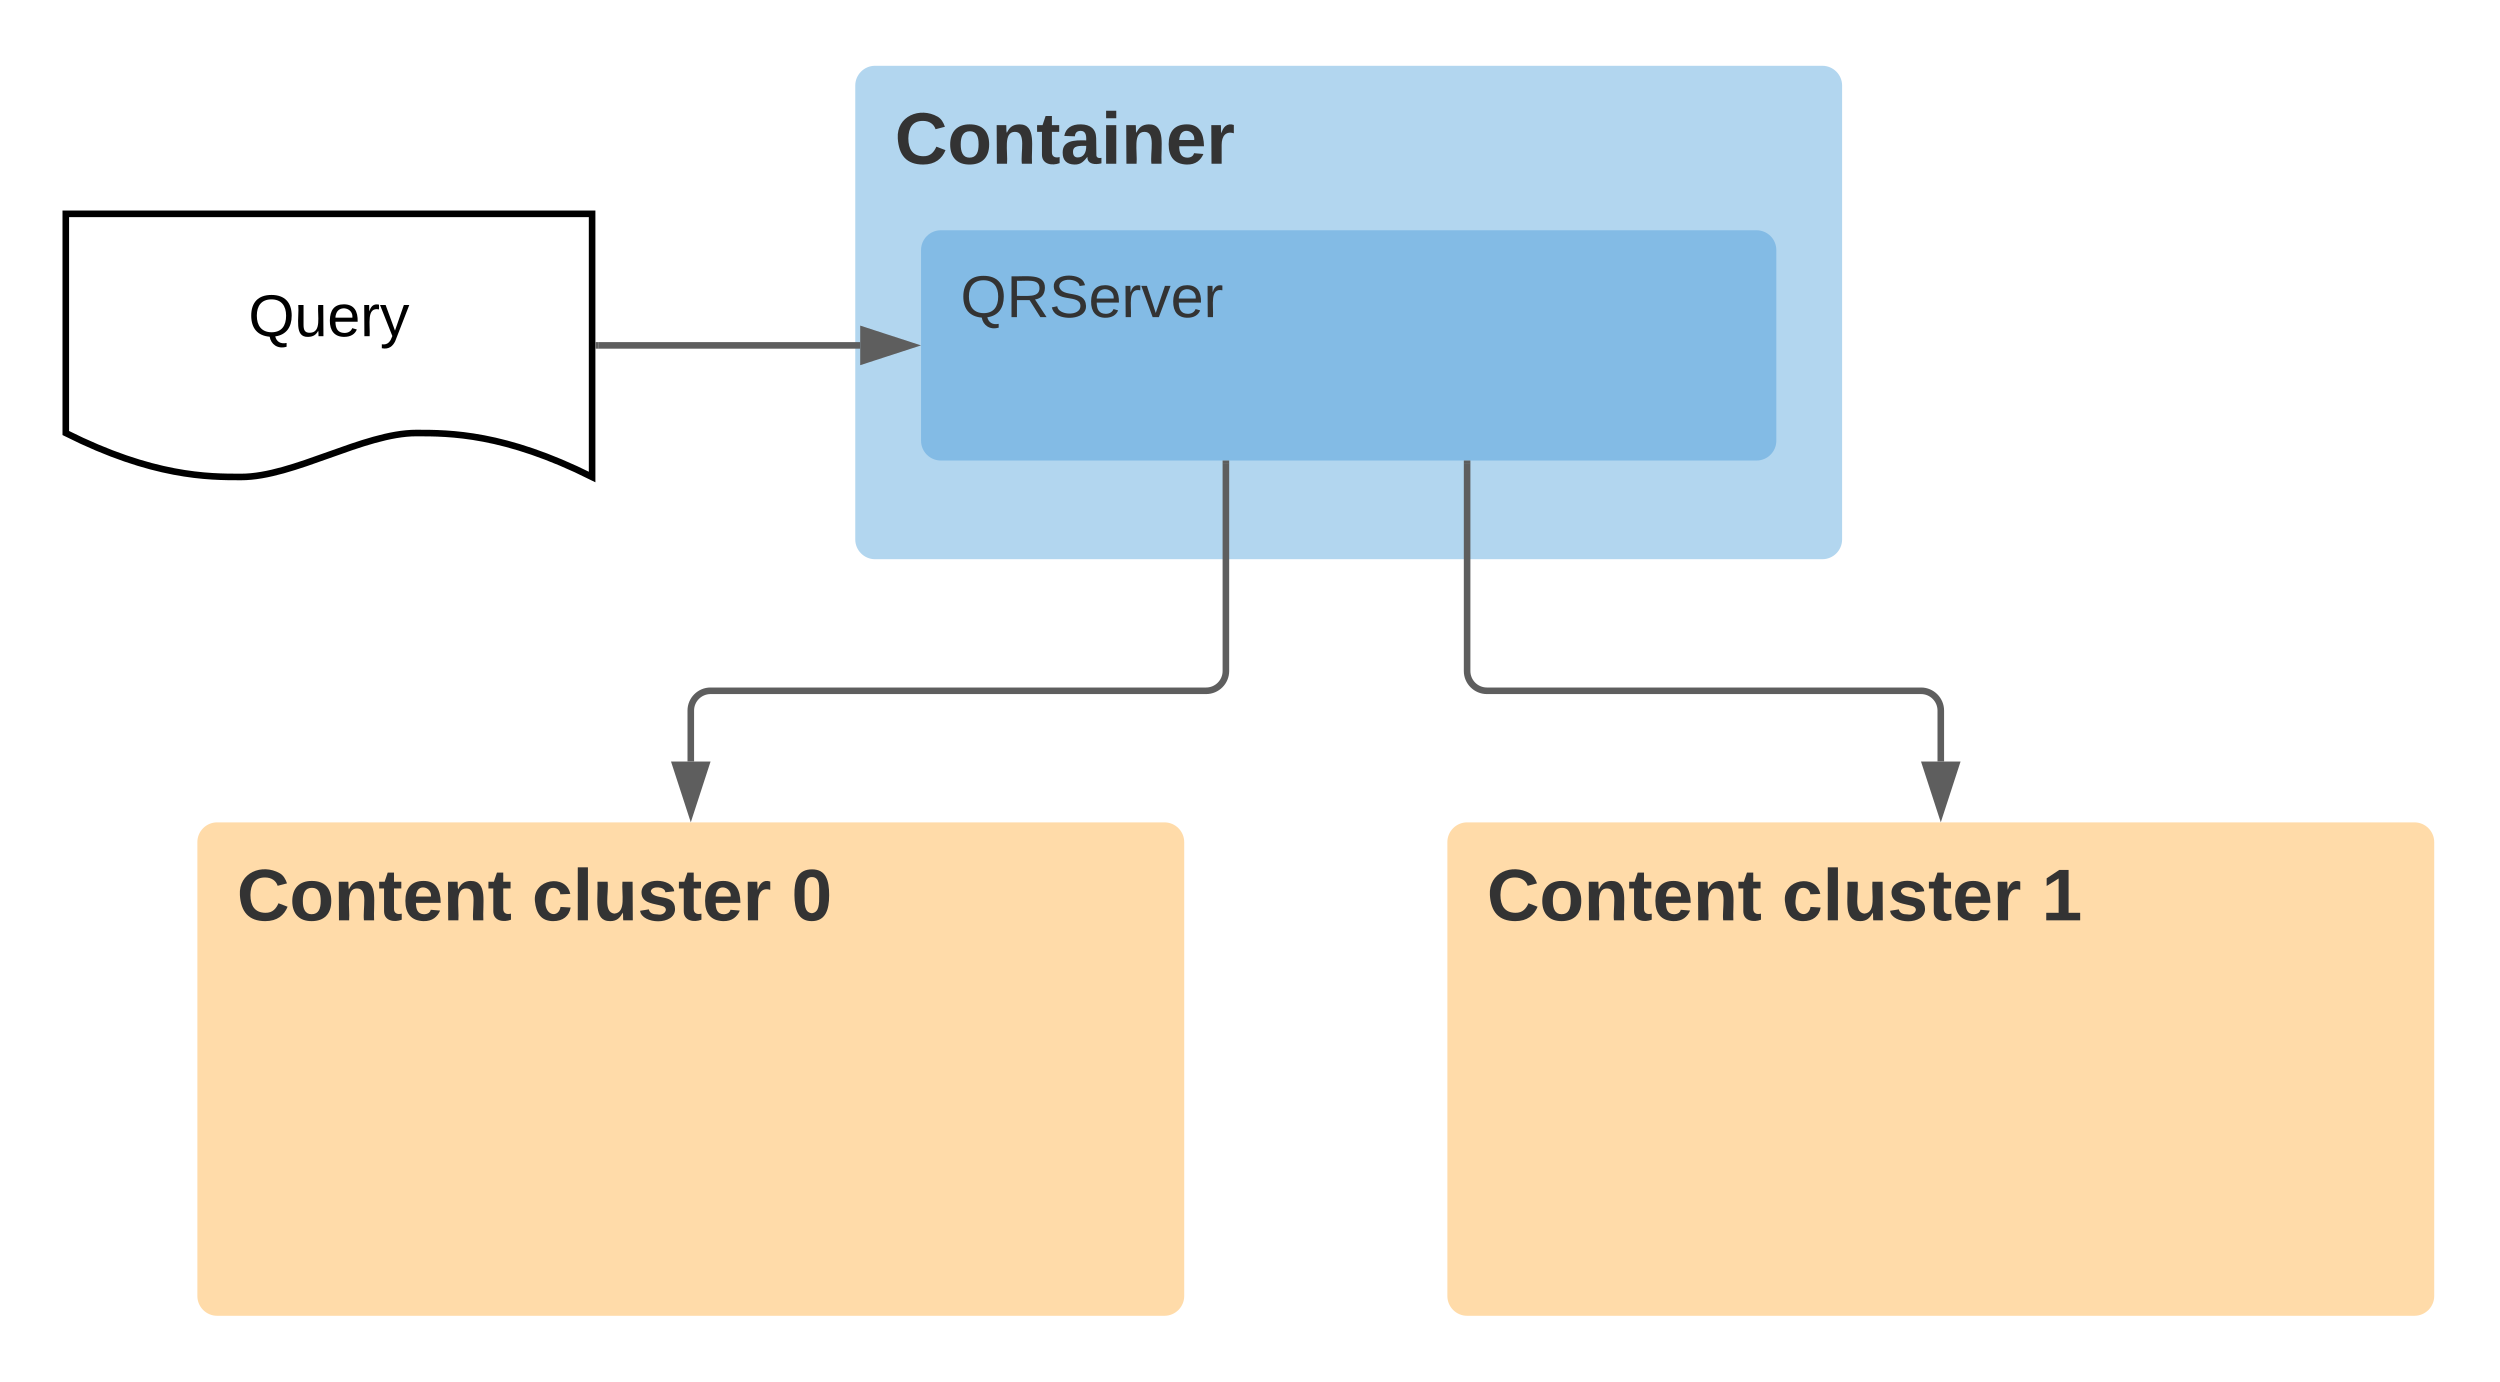
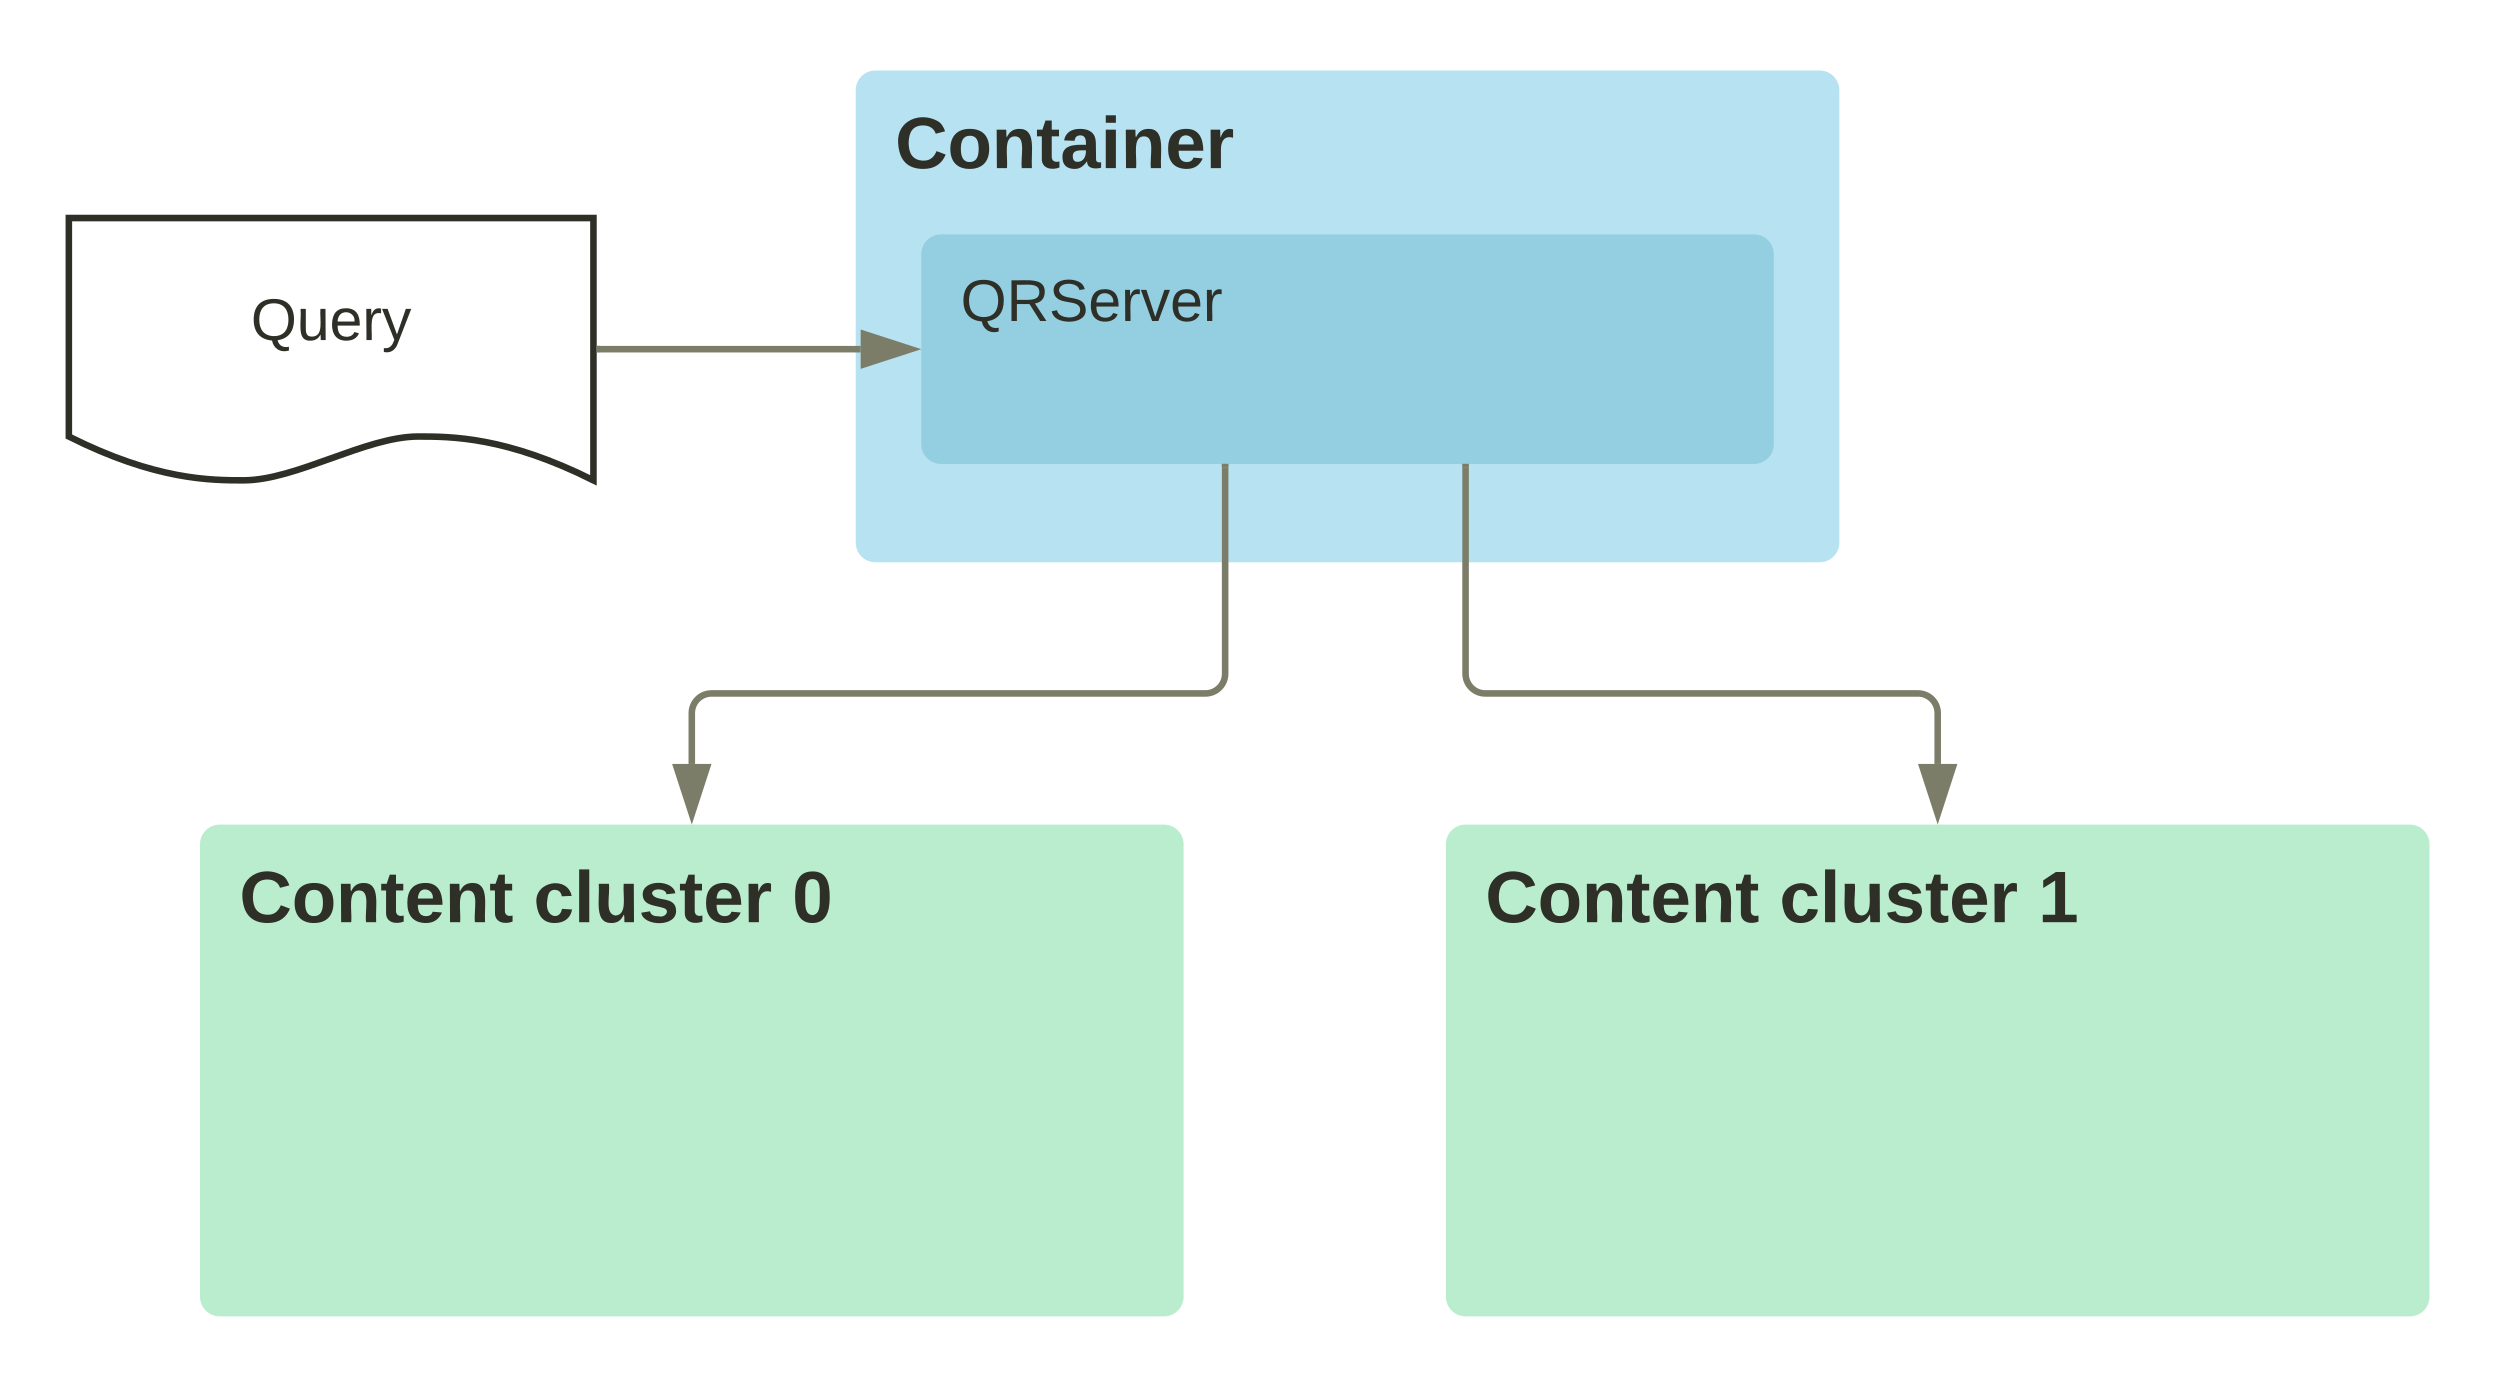
- <svg xmlns="http://www.w3.org/2000/svg" xmlns:ns1="lucid" xmlns:xlink="http://www.w3.org/1999/xlink" width="760" height="420">
-   <g transform="translate(-180 -280)" ns1:page-tab-id="0_0">
+ <svg xmlns="http://www.w3.org/2000/svg" xmlns:ns1="lucid" xmlns:xlink="http://www.w3.org/1999/xlink" width="762.5" height="423">
+   <g transform="translate(-179 -278.5)" ns1:page-tab-id="0_0">
    <path d="M0 0h1870.4v1323.2H0z" fill="#fff" />
-     <path d="M440 306c0-3.3 2.7-6 6-6h288c3.3 0 6 2.7 6 6v138c0 3.3-2.7 6-6 6H446c-3.3 0-6-2.7-6-6z" stroke="#000" stroke-opacity="0" stroke-width="3" fill="#b2d6ef" />
+     <path d="M440 306a6 6 0 0 1 6-6h288a6 6 0 0 1 6 6v138a6 6 0 0 1-6 6H446a6 6 0 0 1-6-6z" stroke="#000" stroke-opacity="0" stroke-width="3" fill="#b7e2f1" />
    <use xlink:href="#a" transform="matrix(1,0,0,1,452,312) translate(0 17.77778)" />
-     <path d="M460 356c0-3.3 2.7-6 6-6h248c3.3 0 6 2.7 6 6v58c0 3.3-2.7 6-6 6H466c-3.3 0-6-2.7-6-6z" stroke="#000" stroke-opacity="0" stroke-width="3" fill="#83bbe5" />
+     <path d="M460 356a6 6 0 0 1 6-6h248a6 6 0 0 1 6 6v58a6 6 0 0 1-6 6H466a6 6 0 0 1-6-6z" stroke="#000" stroke-opacity="0" stroke-width="3" fill="#93cee1" />
    <use xlink:href="#b" transform="matrix(1,0,0,1,472,362) translate(0 14.4)" />
-     <path d="M200 345h160v80c-26.72-13.36-43.36-13.36-53.44-13.36-16 0-37.28 13.36-53.28 13.36-9.92 0-26.72 0-53.28-13.36z" stroke="#000" stroke-width="2" fill="#fff" />
+     <path d="M200 345h160v80c-26.72-13.36-43.36-13.36-53.44-13.36-16 0-37.28 13.36-53.28 13.36-9.92 0-26.72 0-53.28-13.36z" stroke="#2e2f27" stroke-width="2" fill="#fff" />
    <use xlink:href="#c" transform="matrix(1,0,0,1,205,350) translate(50.525 32.2125)" />
-     <path d="M362 385h79.5" stroke="#5e5e5e" stroke-width="2" fill="none" />
-     <path d="M362.03 386H361v-2h1.03" fill="#5e5e5e" />
-     <path d="M456.76 385l-14.26 4.64v-9.28z" stroke="#5e5e5e" stroke-width="2" fill="#5e5e5e" />
-     <path d="M240 536c0-3.3 2.7-6 6-6h288c3.3 0 6 2.7 6 6v138c0 3.3-2.7 6-6 6H246c-3.3 0-6-2.7-6-6z" stroke="#000" stroke-opacity="0" stroke-width="3" fill="#ffdba9" />
+     <path d="M362 385h79.5" stroke="#7b7d68" stroke-width="2" fill="none" />
+     <path d="M362.03 386H361v-2h1.03z" stroke="#7b7d68" stroke-width=".05" fill="#7b7d68" />
+     <path d="M456.76 385l-14.26 4.63v-9.26z" stroke="#7b7d68" stroke-width="2" fill="#7b7d68" />
+     <path d="M240 536a6 6 0 0 1 6-6h288a6 6 0 0 1 6 6v138a6 6 0 0 1-6 6H246a6 6 0 0 1-6-6z" stroke="#000" stroke-opacity="0" stroke-width="3" fill="#baedce" />
    <use xlink:href="#d" transform="matrix(1,0,0,1,252,542) translate(0 17.77778)" />
    <use xlink:href="#e" transform="matrix(1,0,0,1,252,542) translate(89.75309 17.77778)" />
    <use xlink:href="#f" transform="matrix(1,0,0,1,252,542) translate(168.642 17.77778)" />
-     <path d="M620 536c0-3.3 2.7-6 6-6h288c3.3 0 6 2.7 6 6v138c0 3.3-2.7 6-6 6H626c-3.3 0-6-2.7-6-6z" stroke="#000" stroke-opacity="0" stroke-width="3" fill="#ffdba9" />
+     <path d="M620 536a6 6 0 0 1 6-6h288a6 6 0 0 1 6 6v138a6 6 0 0 1-6 6H626a6 6 0 0 1-6-6z" stroke="#000" stroke-opacity="0" stroke-width="3" fill="#baedce" />
    <use xlink:href="#d" transform="matrix(1,0,0,1,632,542) translate(0 17.77778)" />
    <use xlink:href="#e" transform="matrix(1,0,0,1,632,542) translate(89.75309 17.77778)" />
    <use xlink:href="#g" transform="matrix(1,0,0,1,632,542) translate(168.642 17.77778)" />
-     <path d="M552.67 421v63c0 3.3-2.7 6-6 6H396c-3.3 0-6 2.7-6 6v15.5" stroke="#5e5e5e" stroke-width="2" fill="none" />
-     <path d="M553.67 421.03h-2V420h2" fill="#5e5e5e" />
-     <path d="M390 526.76l-4.64-14.26h9.28z" stroke="#5e5e5e" stroke-width="2" fill="#5e5e5e" />
-     <path d="M626 421v63c0 3.3 2.7 6 6 6h132c3.3 0 6 2.7 6 6v15.5" stroke="#5e5e5e" stroke-width="2" fill="none" />
-     <path d="M627 421.03h-2V420h2" fill="#5e5e5e" />
-     <path d="M770 526.76l-4.64-14.26h9.28z" stroke="#5e5e5e" stroke-width="2" fill="#5e5e5e" />
+     <path d="M552.67 421v63a6 6 0 0 1-6 6H396a6 6 0 0 0-6 6v15.5" stroke="#7b7d68" stroke-width="2" fill="none" />
+     <path d="M553.67 421.03h-2V420h2z" stroke="#7b7d68" stroke-width=".05" fill="#7b7d68" />
+     <path d="M390 526.76l-4.63-14.26h9.26z" stroke="#7b7d68" stroke-width="2" fill="#7b7d68" />
+     <path d="M626 421v63a6 6 0 0 0 6 6h132a6 6 0 0 1 6 6v15.5" stroke="#7b7d68" stroke-width="2" fill="none" />
+     <path d="M627 421.03h-2V420h2z" stroke="#7b7d68" stroke-width=".05" fill="#7b7d68" />
+     <path d="M770 526.76l-4.63-14.26h9.26z" stroke="#7b7d68" stroke-width="2" fill="#7b7d68" />
    <defs>
-       <path fill="#333" d="M67-125c0 53 21 87 73 88 37 1 54-22 65-47l45 17C233-25 199 4 140 4 58 4 20-42 15-125 8-235 124-281 211-232c18 10 29 29 36 50l-46 12c-8-25-30-41-62-41-52 0-71 34-72 86" id="h" />
-       <path fill="#333" d="M110-194c64 0 96 36 96 99 0 64-35 99-97 99-61 0-95-36-95-99 0-62 34-99 96-99zm-1 164c35 0 45-28 45-65 0-40-10-65-43-65-34 0-45 26-45 65 0 36 10 65 43 65" id="i" />
-       <path fill="#333" d="M135-194c87-1 58 113 63 194h-50c-7-57 23-157-34-157-59 0-34 97-39 157H25l-1-190h47c2 12-1 28 3 38 12-26 28-41 61-42" id="j" />
-       <path fill="#333" d="M115-3C79 11 28 4 28-45v-112H4v-33h27l15-45h31v45h36v33H77v99c-1 23 16 31 38 25v30" id="k" />
-       <path fill="#333" d="M133-34C117-15 103 5 69 4 32 3 11-16 11-54c-1-60 55-63 116-61 1-26-3-47-28-47-18 1-26 9-28 27l-52-2c7-38 36-58 82-57s74 22 75 68l1 82c-1 14 12 18 25 15v27c-30 8-71 5-69-32zm-48 3c29 0 43-24 42-57-32 0-66-3-65 30 0 17 8 27 23 27" id="l" />
-       <path fill="#333" d="M25-224v-37h50v37H25zM25 0v-190h50V0H25" id="m" />
-       <path fill="#333" d="M185-48c-13 30-37 53-82 52C43 2 14-33 14-96s30-98 90-98c62 0 83 45 84 108H66c0 31 8 55 39 56 18 0 30-7 34-22zm-45-69c5-46-57-63-70-21-2 6-4 13-4 21h74" id="n" />
-       <path fill="#333" d="M135-150c-39-12-60 13-60 57V0H25l-1-190h47c2 13-1 29 3 40 6-28 27-53 61-41v41" id="o" />
+       <path fill="#2e2f27" d="M67-125c0 53 21 87 73 88 37 1 54-22 65-47l45 17C233-25 199 4 140 4 58 4 20-42 15-125 8-235 124-281 211-232c18 10 29 29 36 50l-46 12c-8-25-30-41-62-41-52 0-71 34-72 86" id="h" />
+       <path fill="#2e2f27" d="M110-194c64 0 96 36 96 99 0 64-35 99-97 99-61 0-95-36-95-99 0-62 34-99 96-99zm-1 164c35 0 45-28 45-65 0-40-10-65-43-65-34 0-45 26-45 65 0 36 10 65 43 65" id="i" />
+       <path fill="#2e2f27" d="M135-194c87-1 58 113 63 194h-50c-7-57 23-157-34-157-59 0-34 97-39 157H25l-1-190h47c2 12-1 28 3 38 12-26 28-41 61-42" id="j" />
+       <path fill="#2e2f27" d="M115-3C79 11 28 4 28-45v-112H4v-33h27l15-45h31v45h36v33H77v99c-1 23 16 31 38 25v30" id="k" />
+       <path fill="#2e2f27" d="M133-34C117-15 103 5 69 4 32 3 11-16 11-54c-1-60 55-63 116-61 1-26-3-47-28-47-18 1-26 9-28 27l-52-2c7-38 36-58 82-57s74 22 75 68l1 82c-1 14 12 18 25 15v27c-30 8-71 5-69-32zm-48 3c29 0 43-24 42-57-32 0-66-3-65 30 0 17 8 27 23 27" id="l" />
+       <path fill="#2e2f27" d="M25-224v-37h50v37H25zM25 0v-190h50V0H25" id="m" />
+       <path fill="#2e2f27" d="M185-48c-13 30-37 53-82 52C43 2 14-33 14-96s30-98 90-98c62 0 83 45 84 108H66c0 31 8 55 39 56 18 0 30-7 34-22zm-45-69c5-46-57-63-70-21-2 6-4 13-4 21h74" id="n" />
+       <path fill="#2e2f27" d="M135-150c-39-12-60 13-60 57V0H25l-1-190h47c2 13-1 29 3 40 6-28 27-53 61-41v41" id="o" />
      <g id="a">
        <use transform="matrix(0.0617284,0,0,0.0617284,0,0)" xlink:href="#h" />
        <use transform="matrix(0.0617284,0,0,0.0617284,15.98765,0)" xlink:href="#i" />
        <use transform="matrix(0.0617284,0,0,0.0617284,29.50617,0)" xlink:href="#j" />
        <use transform="matrix(0.0617284,0,0,0.0617284,43.02469,0)" xlink:href="#k" />
        <use transform="matrix(0.0617284,0,0,0.0617284,50.37037,0)" xlink:href="#l" />
        <use transform="matrix(0.0617284,0,0,0.0617284,62.71605,0)" xlink:href="#m" />
        <use transform="matrix(0.0617284,0,0,0.0617284,68.88889,0)" xlink:href="#j" />
        <use transform="matrix(0.0617284,0,0,0.0617284,82.40741,0)" xlink:href="#n" />
        <use transform="matrix(0.0617284,0,0,0.0617284,94.75309,0)" xlink:href="#o" />
      </g>
-       <path fill="#333" d="M140-251c81 0 123 46 123 126C263-53 228-8 163 1c7 30 30 48 69 40v23c-55 16-95-15-103-61C56-3 17-48 17-125c0-80 42-126 123-126zm0 227c63 0 89-41 89-101s-29-99-89-99c-61 0-89 39-89 99S79-25 140-24" id="p" />
-       <path fill="#333" d="M233-177c-1 41-23 64-60 70L243 0h-38l-65-103H63V0H30v-248c88 3 205-21 203 71zM63-129c60-2 137 13 137-47 0-61-80-42-137-45v92" id="q" />
-       <path fill="#333" d="M185-189c-5-48-123-54-124 2 14 75 158 14 163 119 3 78-121 87-175 55-17-10-28-26-33-46l33-7c5 56 141 63 141-1 0-78-155-14-162-118-5-82 145-84 179-34 5 7 8 16 11 25" id="r" />
-       <path fill="#333" d="M100-194c63 0 86 42 84 106H49c0 40 14 67 53 68 26 1 43-12 49-29l28 8c-11 28-37 45-77 45C44 4 14-33 15-96c1-61 26-98 85-98zm52 81c6-60-76-77-97-28-3 7-6 17-6 28h103" id="s" />
-       <path fill="#333" d="M114-163C36-179 61-72 57 0H25l-1-190h30c1 12-1 29 2 39 6-27 23-49 58-41v29" id="t" />
-       <path fill="#333" d="M108 0H70L1-190h34L89-25l56-165h34" id="u" />
+       <path fill="#2e2f27" d="M140-251c81 0 123 46 123 126C263-53 228-8 163 1c7 30 30 48 69 40v23c-55 16-95-15-103-61C56-3 17-48 17-125c0-80 42-126 123-126zm0 227c63 0 89-41 89-101s-29-99-89-99c-61 0-89 39-89 99S79-25 140-24" id="p" />
+       <path fill="#2e2f27" d="M233-177c-1 41-23 64-60 70L243 0h-38l-65-103H63V0H30v-248c88 3 205-21 203 71zM63-129c60-2 137 13 137-47 0-61-80-42-137-45v92" id="q" />
+       <path fill="#2e2f27" d="M185-189c-5-48-123-54-124 2 14 75 158 14 163 119 3 78-121 87-175 55-17-10-28-26-33-46l33-7c5 56 141 63 141-1 0-78-155-14-162-118-5-82 145-84 179-34 5 7 8 16 11 25" id="r" />
+       <path fill="#2e2f27" d="M100-194c63 0 86 42 84 106H49c0 40 14 67 53 68 26 1 43-12 49-29l28 8c-11 28-37 45-77 45C44 4 14-33 15-96c1-61 26-98 85-98zm52 81c6-60-76-77-97-28-3 7-6 17-6 28h103" id="s" />
+       <path fill="#2e2f27" d="M114-163C36-179 61-72 57 0H25l-1-190h30c1 12-1 29 2 39 6-27 23-49 58-41v29" id="t" />
+       <path fill="#2e2f27" d="M108 0H70L1-190h34L89-25l56-165h34" id="u" />
      <g id="b">
        <use transform="matrix(0.05,0,0,0.05,0,0)" xlink:href="#p" />
        <use transform="matrix(0.05,0,0,0.05,14,0)" xlink:href="#q" />
        <use transform="matrix(0.05,0,0,0.05,26.95,0)" xlink:href="#r" />
        <use transform="matrix(0.05,0,0,0.05,38.95,0)" xlink:href="#s" />
        <use transform="matrix(0.05,0,0,0.05,48.95,0)" xlink:href="#t" />
        <use transform="matrix(0.05,0,0,0.05,54.9,0)" xlink:href="#u" />
        <use transform="matrix(0.05,0,0,0.05,63.9,0)" xlink:href="#s" />
        <use transform="matrix(0.05,0,0,0.05,73.9,0)" xlink:href="#t" />
      </g>
-       <path d="M140-251c81 0 123 46 123 126C263-53 228-8 163 1c7 30 30 48 69 40v23c-55 16-95-15-103-61C56-3 17-48 17-125c0-80 42-126 123-126zm0 227c63 0 89-41 89-101s-29-99-89-99c-61 0-89 39-89 99S79-25 140-24" id="v" />
-       <path d="M84 4C-5 8 30-112 23-190h32v120c0 31 7 50 39 49 72-2 45-101 50-169h31l1 190h-30c-1-10 1-25-2-33-11 22-28 36-60 37" id="w" />
-       <path d="M100-194c63 0 86 42 84 106H49c0 40 14 67 53 68 26 1 43-12 49-29l28 8c-11 28-37 45-77 45C44 4 14-33 15-96c1-61 26-98 85-98zm52 81c6-60-76-77-97-28-3 7-6 17-6 28h103" id="x" />
-       <path d="M114-163C36-179 61-72 57 0H25l-1-190h30c1 12-1 29 2 39 6-27 23-49 58-41v29" id="y" />
-       <path d="M179-190L93 31C79 59 56 82 12 73V49c39 6 53-20 64-50L1-190h34L92-34l54-156h33" id="z" />
+       <path fill="#2e2f27" d="M84 4C-5 8 30-112 23-190h32v120c0 31 7 50 39 49 72-2 45-101 50-169h31l1 190h-30c-1-10 1-25-2-33-11 22-28 36-60 37" id="v" />
+       <path fill="#2e2f27" d="M179-190L93 31C79 59 56 82 12 73V49c39 6 53-20 64-50L1-190h34L92-34l54-156h33" id="w" />
      <g id="c">
-         <use transform="matrix(0.05,0,0,0.05,0,0)" xlink:href="#v" />
-         <use transform="matrix(0.05,0,0,0.05,14,0)" xlink:href="#w" />
-         <use transform="matrix(0.05,0,0,0.05,24,0)" xlink:href="#x" />
-         <use transform="matrix(0.05,0,0,0.05,34,0)" xlink:href="#y" />
-         <use transform="matrix(0.05,0,0,0.05,39.95,0)" xlink:href="#z" />
+         <use transform="matrix(0.05,0,0,0.05,0,0)" xlink:href="#p" />
+         <use transform="matrix(0.05,0,0,0.05,14,0)" xlink:href="#v" />
+         <use transform="matrix(0.05,0,0,0.05,24,0)" xlink:href="#s" />
+         <use transform="matrix(0.05,0,0,0.05,34,0)" xlink:href="#t" />
+         <use transform="matrix(0.05,0,0,0.05,39.95,0)" xlink:href="#w" />
      </g>
      <g id="d">
        <use transform="matrix(0.0617284,0,0,0.0617284,0,0)" xlink:href="#h" />
        <use transform="matrix(0.0617284,0,0,0.0617284,15.98765,0)" xlink:href="#i" />
        <use transform="matrix(0.0617284,0,0,0.0617284,29.50617,0)" xlink:href="#j" />
        <use transform="matrix(0.0617284,0,0,0.0617284,43.02469,0)" xlink:href="#k" />
        <use transform="matrix(0.0617284,0,0,0.0617284,50.37037,0)" xlink:href="#n" />
        <use transform="matrix(0.0617284,0,0,0.0617284,62.71605,0)" xlink:href="#j" />
        <use transform="matrix(0.0617284,0,0,0.0617284,76.23457,0)" xlink:href="#k" />
      </g>
-       <path fill="#333" d="M190-63c-7 42-38 67-86 67-59 0-84-38-90-98-12-110 154-137 174-36l-49 2c-2-19-15-32-35-32-30 0-35 28-38 64-6 74 65 87 74 30" id="A" />
-       <path fill="#333" d="M25 0v-261h50V0H25" id="B" />
-       <path fill="#333" d="M85 4C-2 5 27-109 22-190h50c7 57-23 150 33 157 60-5 35-97 40-157h50l1 190h-47c-2-12 1-28-3-38-12 25-28 42-61 42" id="C" />
-       <path fill="#333" d="M137-138c1-29-70-34-71-4 15 46 118 7 119 86 1 83-164 76-172 9l43-7c4 19 20 25 44 25 33 8 57-30 24-41C81-84 22-81 20-136c-2-80 154-74 161-7" id="D" />
+       <path fill="#2e2f27" d="M190-63c-7 42-38 67-86 67-59 0-84-38-90-98-12-110 154-137 174-36l-49 2c-2-19-15-32-35-32-30 0-35 28-38 64-6 74 65 87 74 30" id="x" />
+       <path fill="#2e2f27" d="M25 0v-261h50V0H25" id="y" />
+       <path fill="#2e2f27" d="M85 4C-2 5 27-109 22-190h50c7 57-23 150 33 157 60-5 35-97 40-157h50l1 190h-47c-2-12 1-28-3-38-12 25-28 42-61 42" id="z" />
+       <path fill="#2e2f27" d="M137-138c1-29-70-34-71-4 15 46 118 7 119 86 1 83-164 76-172 9l43-7c4 19 20 25 44 25 33 8 57-30 24-41C81-84 22-81 20-136c-2-80 154-74 161-7" id="A" />
      <g id="e">
-         <use transform="matrix(0.0617284,0,0,0.0617284,0,0)" xlink:href="#A" />
-         <use transform="matrix(0.0617284,0,0,0.0617284,12.34568,0)" xlink:href="#B" />
-         <use transform="matrix(0.0617284,0,0,0.0617284,18.51852,0)" xlink:href="#C" />
-         <use transform="matrix(0.0617284,0,0,0.0617284,32.03704,0)" xlink:href="#D" />
+         <use transform="matrix(0.0617284,0,0,0.0617284,0,0)" xlink:href="#x" />
+         <use transform="matrix(0.0617284,0,0,0.0617284,12.34568,0)" xlink:href="#y" />
+         <use transform="matrix(0.0617284,0,0,0.0617284,18.51852,0)" xlink:href="#z" />
+         <use transform="matrix(0.0617284,0,0,0.0617284,32.03704,0)" xlink:href="#A" />
        <use transform="matrix(0.0617284,0,0,0.0617284,44.38272,0)" xlink:href="#k" />
        <use transform="matrix(0.0617284,0,0,0.0617284,51.7284,0)" xlink:href="#n" />
        <use transform="matrix(0.0617284,0,0,0.0617284,64.07407,0)" xlink:href="#o" />
      </g>
-       <path fill="#333" d="M101-251c68 0 84 54 84 127C185-50 166 4 99 4S15-52 14-124c-1-75 17-127 87-127zm-1 216c37-5 36-46 36-89s4-89-36-89c-39 0-36 45-36 89 0 43-3 85 36 89" id="E" />
-       <use transform="matrix(0.0617284,0,0,0.0617284,0,0)" xlink:href="#E" id="f" />
-       <path fill="#333" d="M23 0v-37h61v-169l-59 37v-38l62-41h46v211h57V0H23" id="F" />
-       <use transform="matrix(0.0617284,0,0,0.0617284,0,0)" xlink:href="#F" id="g" />
+       <path fill="#2e2f27" d="M101-251c68 0 84 54 84 127C185-50 166 4 99 4S15-52 14-124c-1-75 17-127 87-127zm-1 216c37-5 36-46 36-89s4-89-36-89c-39 0-36 45-36 89 0 43-3 85 36 89" id="B" />
+       <use transform="matrix(0.0617284,0,0,0.0617284,0,0)" xlink:href="#B" id="f" />
+       <path fill="#2e2f27" d="M23 0v-37h61v-169l-59 37v-38l62-41h46v211h57V0H23" id="C" />
+       <use transform="matrix(0.0617284,0,0,0.0617284,0,0)" xlink:href="#C" id="g" />
    </defs>
  </g>
</svg>
